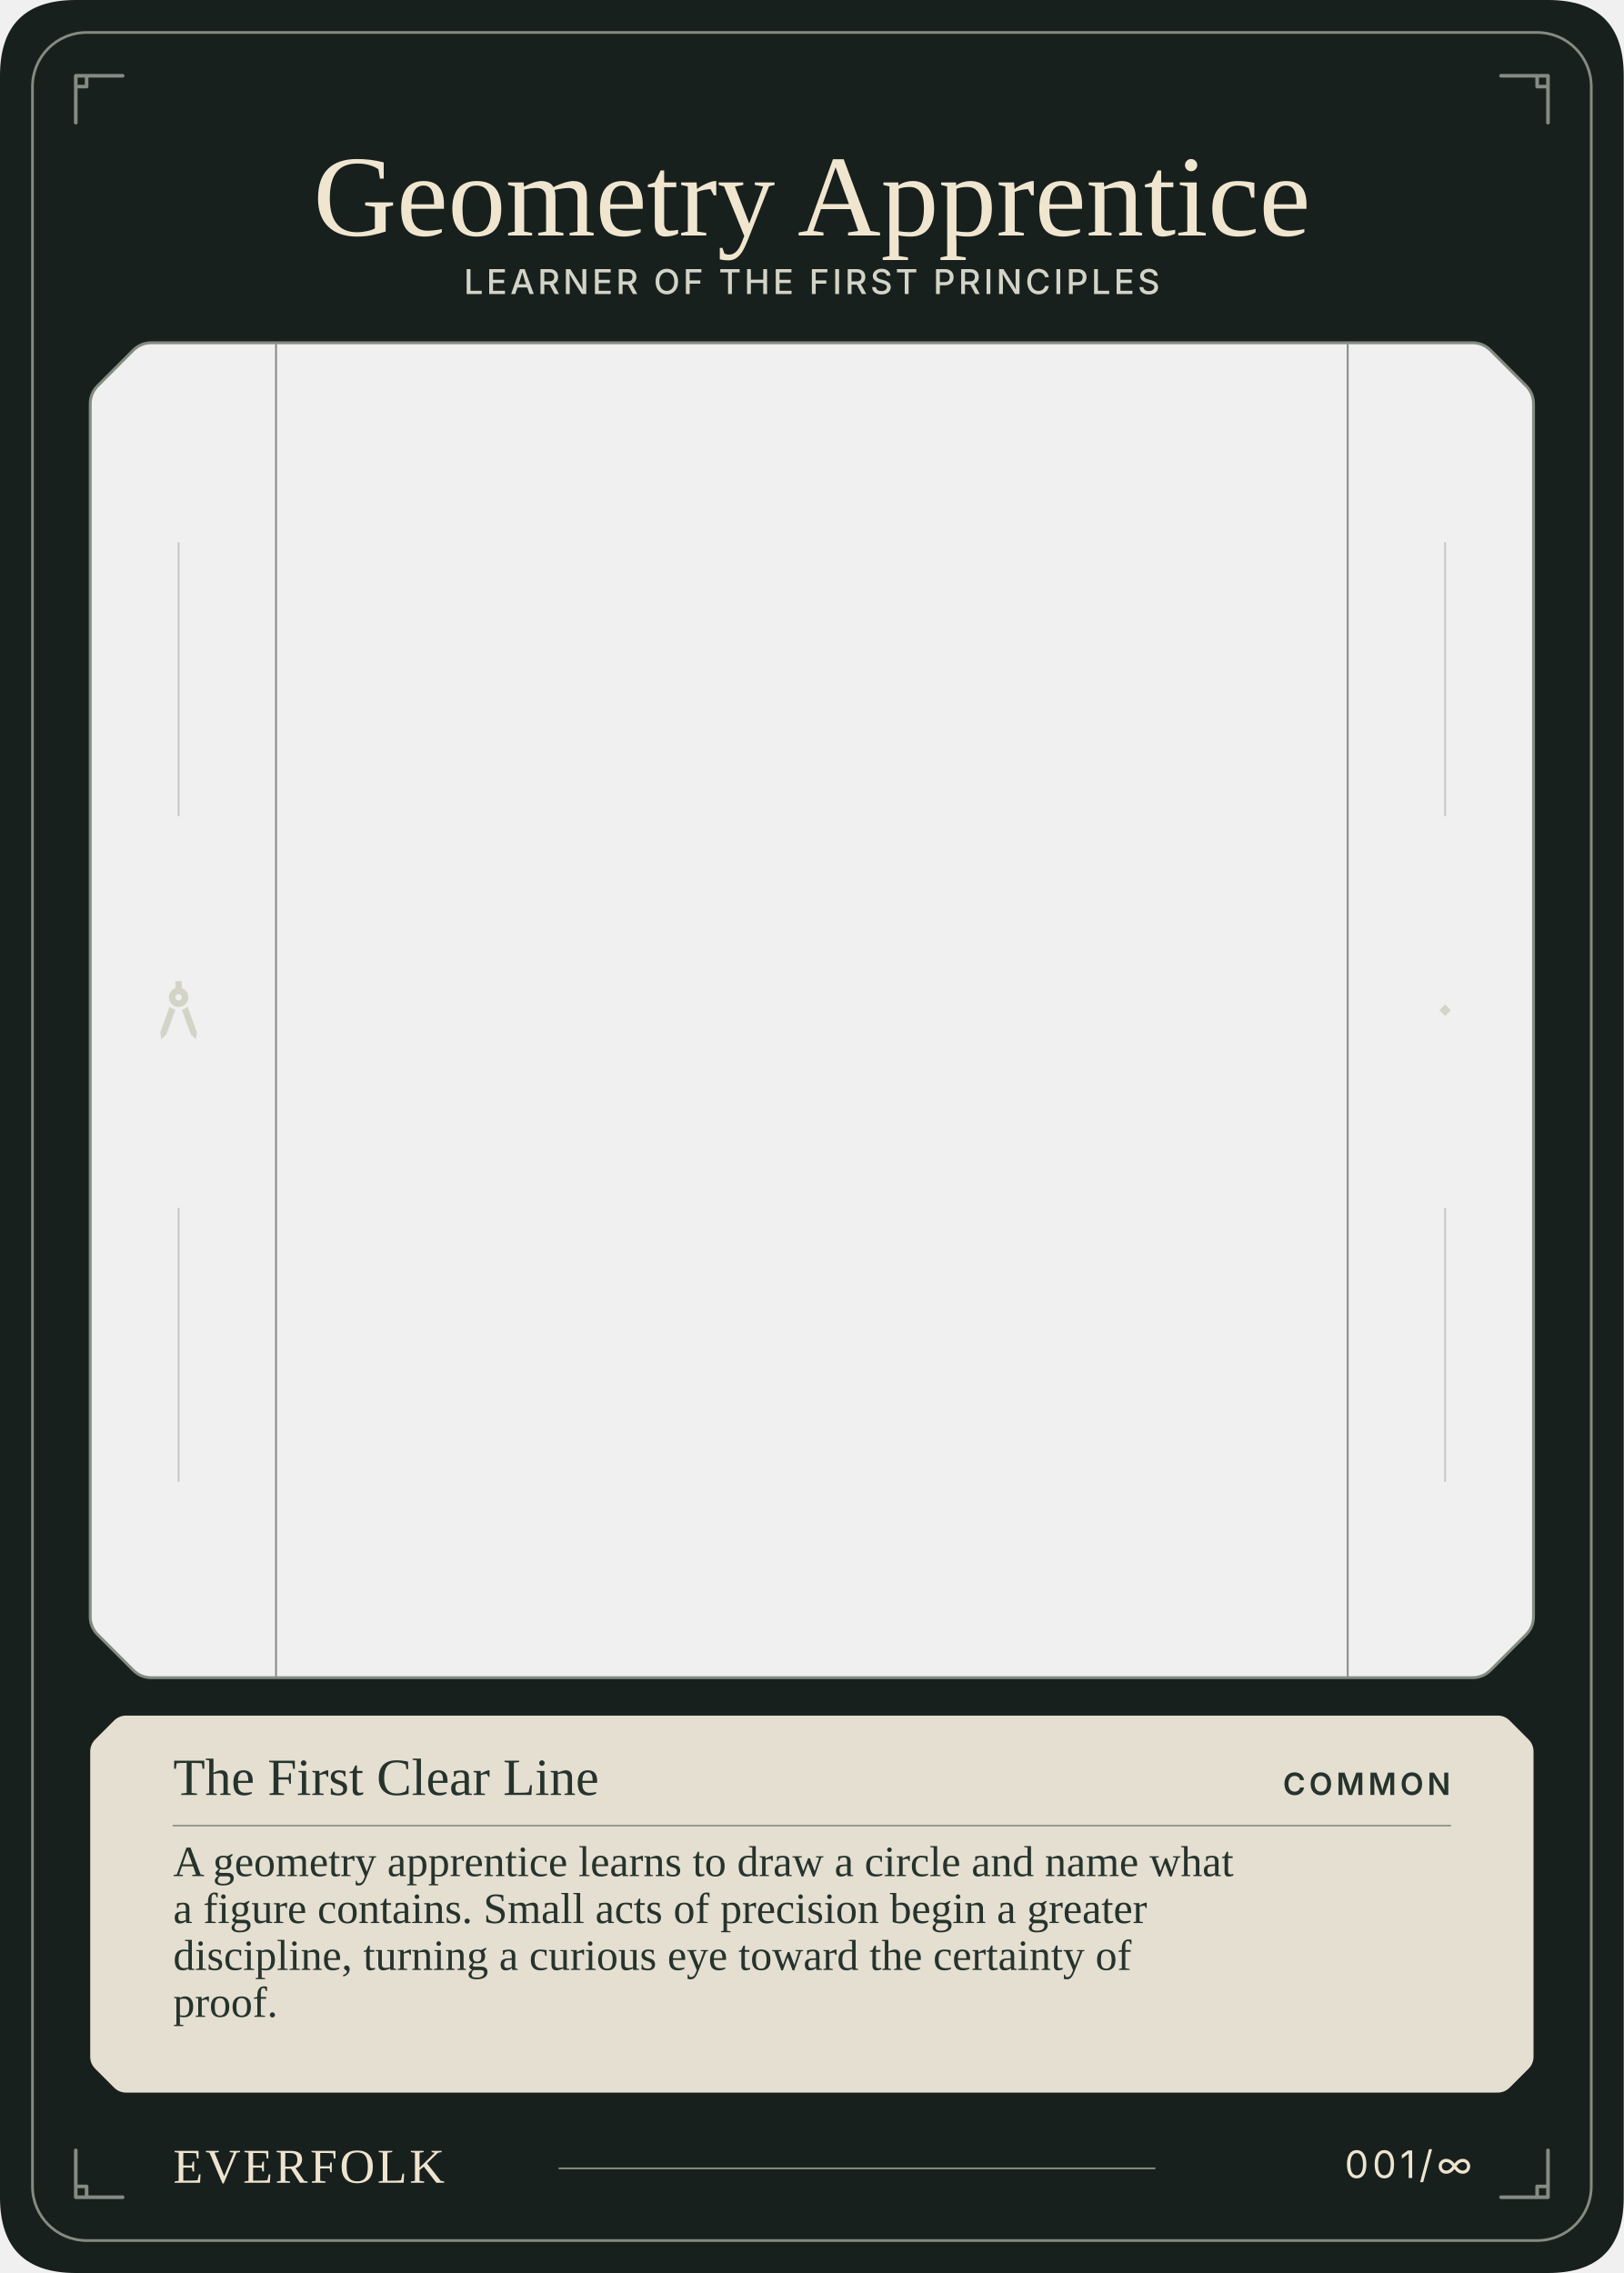
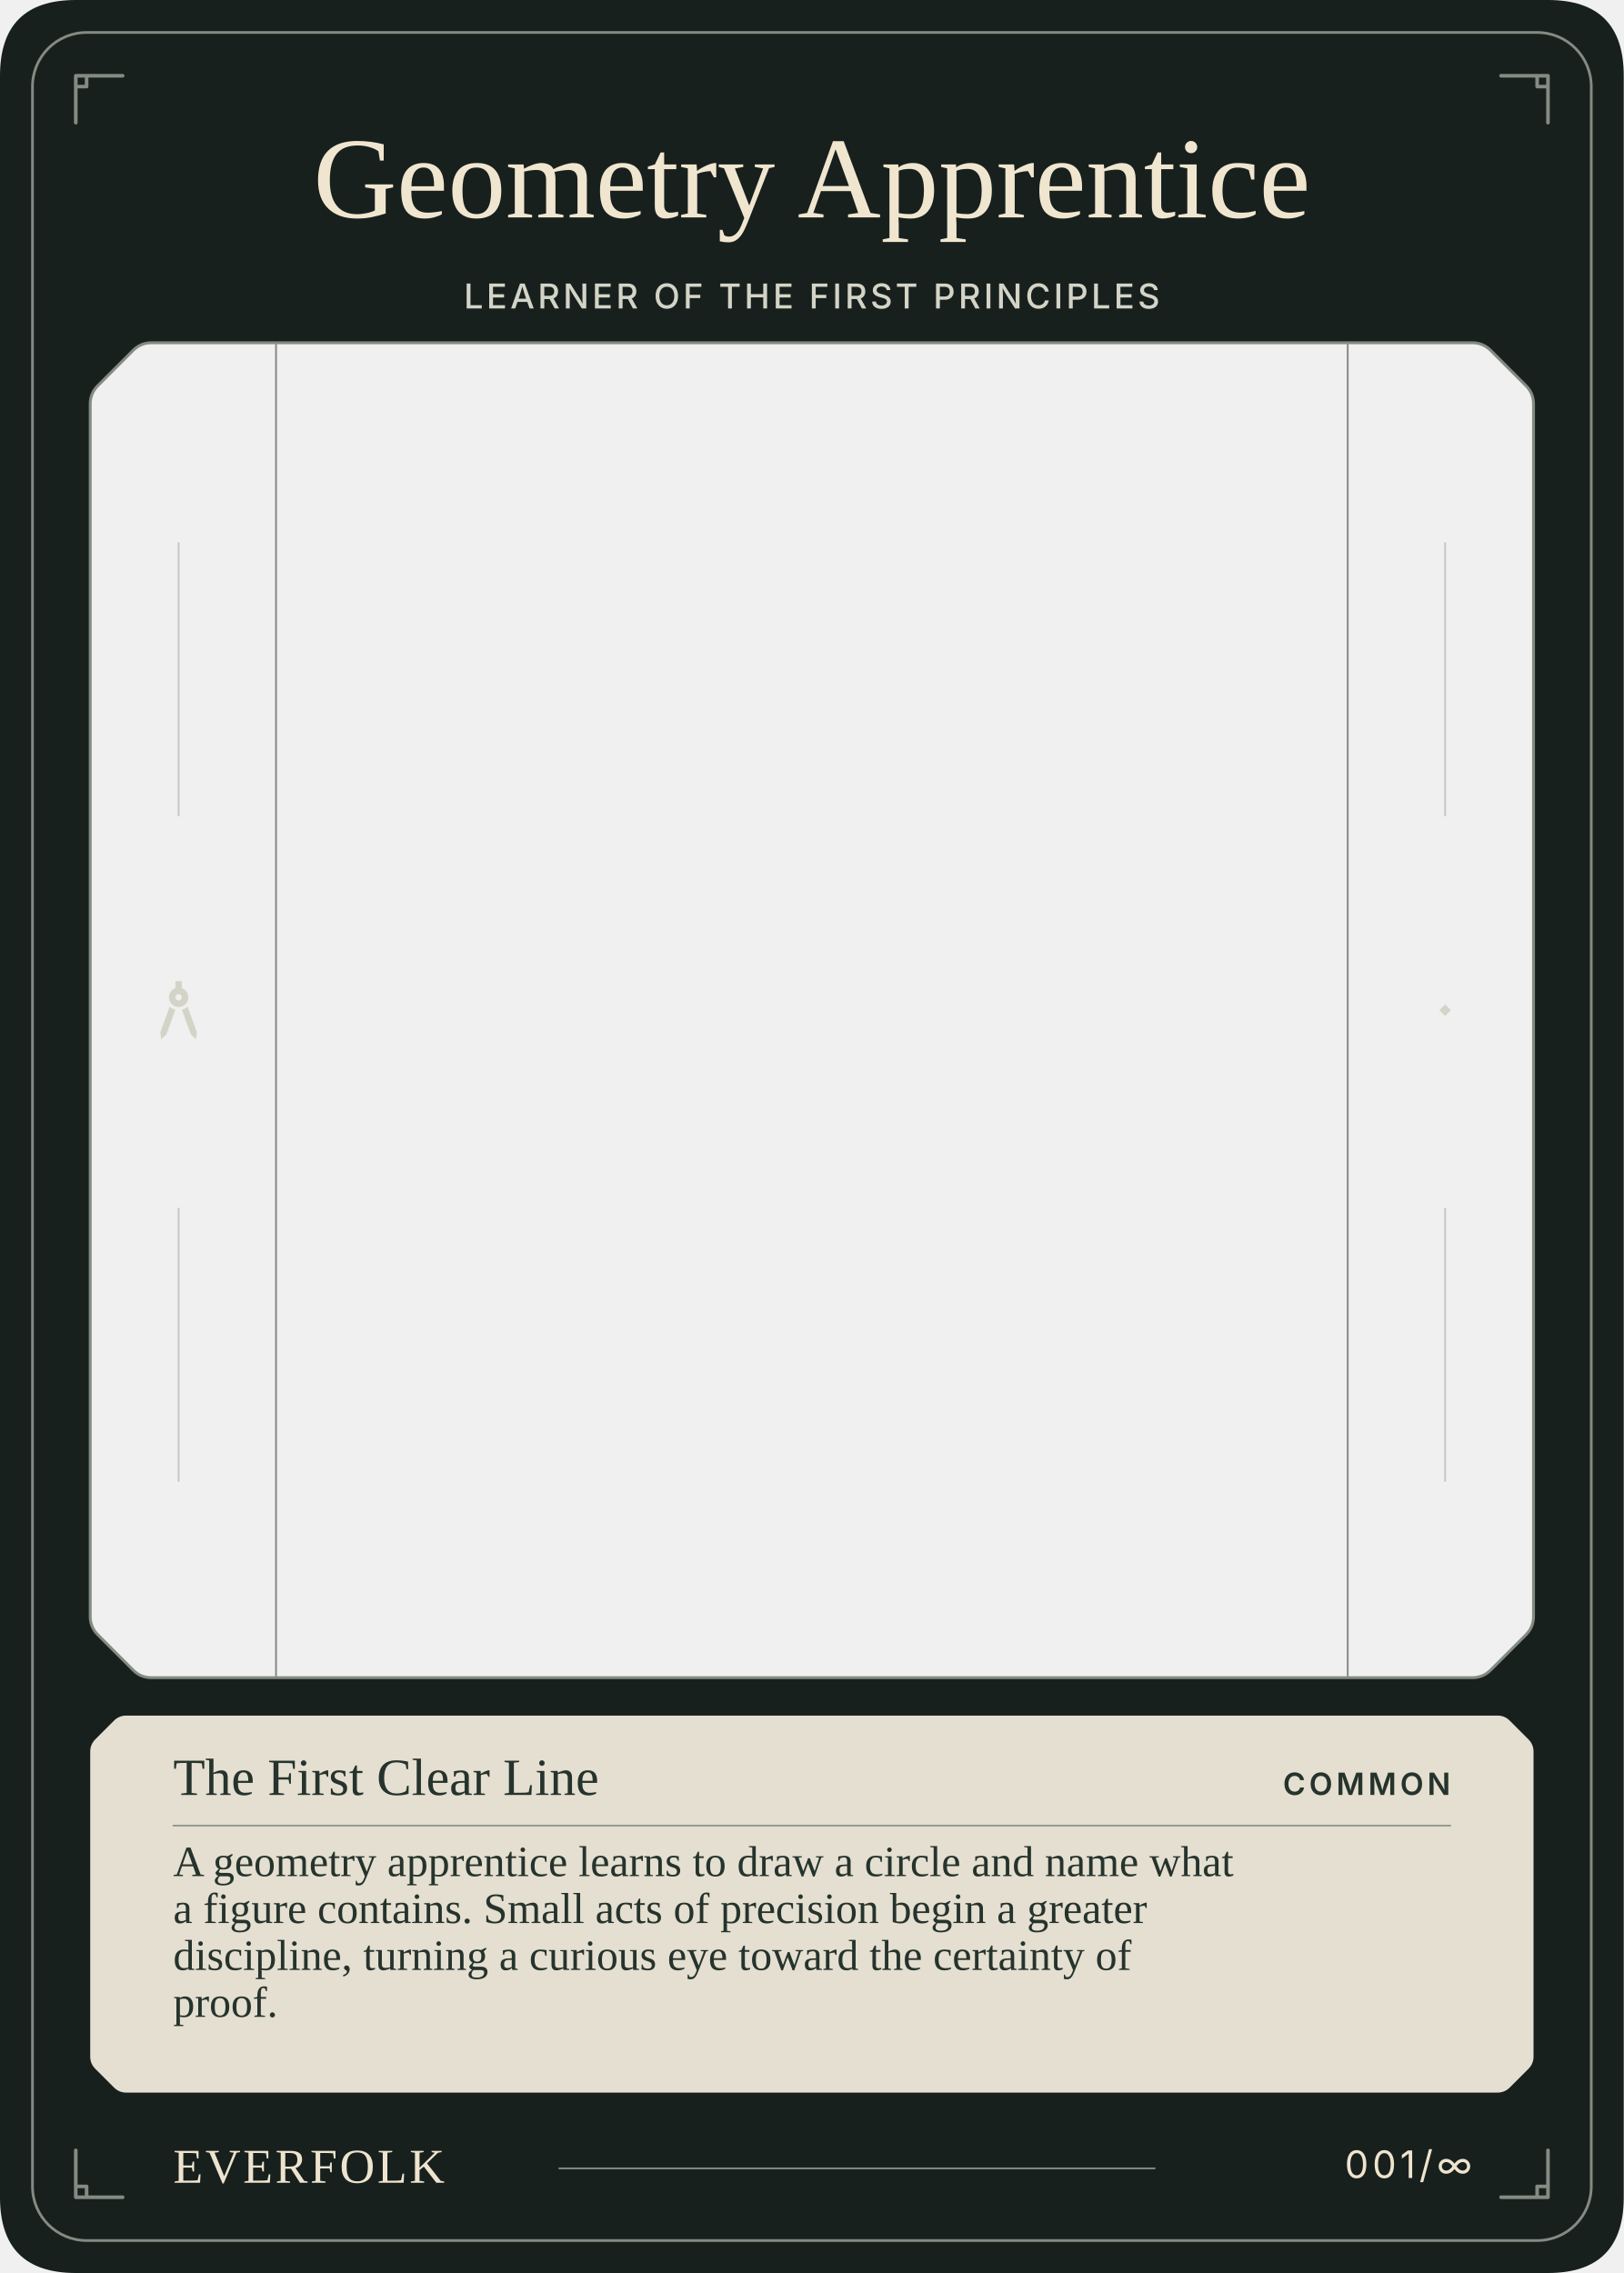
<svg xmlns="http://www.w3.org/2000/svg" width="900" height="1260" viewBox="0 0 900 1260">
  <defs>
    <clipPath id="Card_clip">
      <rect x="0" y="0" width="900" height="1260" rx="42" fill="white" stroke="none" stroke-width="1" />
    </clipPath>
    <clipPath id="Art_clip">
      <path d="M73.757 194.243Q78 190 84 190L816 190Q822 190 826.243 194.243L845.757 213.757Q850 218 850 224L850 896Q850 902 845.757 906.243L826.243 925.757Q822 930 816 930L84 930Q78 930 73.757 925.757L54.243 906.243Q50 902 50 896L50 224Q50 218 54.243 213.757Z" fill="white" stroke="none" stroke-width="1" stroke-linejoin="round" stroke-linecap="round" />
    </clipPath>
    <linearGradient id="Legend_top" x1="0" y1="0" x2="0" y2="240" gradientUnits="userSpaceOnUse">
      <stop offset="0" stop-color="#07110f" stop-opacity=".7" />
      <stop offset="1" stop-color="#07110f" stop-opacity="0" />
    </linearGradient>
    <linearGradient id="Legend_bottom" x1="0" y1="920" x2="0" y2="1260" gradientUnits="userSpaceOnUse">
      <stop offset="0" stop-color="#07110f" stop-opacity="0" />
      <stop offset=".25" stop-color="#07110f" stop-opacity=".78" />
      <stop offset="1" stop-color="#07110f" stop-opacity=".96" />
    </linearGradient>
    <radialGradient id="Aura">
      <stop offset="0" stop-color="#ffd56d" stop-opacity=".42" />
      <stop offset=".58" stop-color="#dbab44" stop-opacity=".13" />
      <stop offset="1" stop-color="#dbab44" stop-opacity="0" />
    </radialGradient>
    <linearGradient id="Gold" x1="0" y1="0" x2="0" y2="1">
      <stop offset="0" stop-color="#fff1bf" />
      <stop offset=".5" stop-color="#d8ac57" />
      <stop offset="1" stop-color="#ffdf8a" />
    </linearGradient>
  </defs>
  <g id="Standard_frame" data-name="COMMON / plain iron, single rule, square corner joints">
    <path d="M42 0H858Q900 0 900 42V1218Q900 1260 858 1260H42Q0 1260 0 1218V42Q0 0 42 0Z M73.757 194.243Q78 190 84 190L816 190Q822 190 826.243 194.243L845.757 213.757Q850 218 850 224L850 896Q850 902 845.757 906.243L826.243 925.757Q822 930 816 930L84 930Q78 930 73.757 925.757L54.243 906.243Q50 902 50 896L50 224Q50 218 54.243 213.757Z" fill="#18201e" stroke="none" stroke-width="0" stroke-linejoin="round" stroke-linecap="round" fill-rule="evenodd" />
    <rect x="18" y="18" width="864" height="1224" rx="30" fill="none" stroke="#838b82" stroke-width="1.5" />
    <g id="Rarity_corner_ornaments" data-name="Rarity / plain iron, single rule, square corner joints">
      <g transform="translate(42 42)">
        <path d="M0 26V0H26M6 0V6H0" fill="none" stroke="#838b82" stroke-width="2" stroke-linejoin="round" stroke-linecap="round" />
      </g>
      <g transform="translate(858 42) scale(-1 1)">
        <path d="M0 26V0H26M6 0V6H0" fill="none" stroke="#838b82" stroke-width="2" stroke-linejoin="round" stroke-linecap="round" />
      </g>
      <g transform="translate(42 1218) scale(1 -1)">
        <path d="M0 26V0H26M6 0V6H0" fill="none" stroke="#838b82" stroke-width="2" stroke-linejoin="round" stroke-linecap="round" />
      </g>
      <g transform="translate(858 1218) scale(-1 -1)">
        <path d="M0 26V0H26M6 0V6H0" fill="none" stroke="#838b82" stroke-width="2" stroke-linejoin="round" stroke-linecap="round" />
      </g>
    </g>
    <path d="M73.757 194.243Q78 190 84 190L816 190Q822 190 826.243 194.243L845.757 213.757Q850 218 850 224L850 896Q850 902 845.757 906.243L826.243 925.757Q822 930 816 930L84 930Q78 930 73.757 925.757L54.243 906.243Q50 902 50 896L50 224Q50 218 54.243 213.757Z" fill="none" stroke="#838b82" stroke-width="1.6" stroke-linejoin="round" stroke-linecap="round" />
    <path d="M63.172 953.828Q66 951 70 951L830 951Q834 951 836.828 953.828L847.172 964.172Q850 967 850 971L850 1140Q850 1144 847.172 1146.828L836.828 1157.172Q834 1160 830 1160L70 1160Q66 1160 63.172 1157.172L52.828 1146.828Q50 1144 50 1140L50 971Q50 967 52.828 964.172Z" fill="#e4dfd0" stroke="none" stroke-width="1" stroke-linejoin="round" stroke-linecap="round" />
    <path d="M96 1012L804 1012" fill="none" stroke="#838b82" stroke-width="0.8" stroke-linejoin="round" stroke-linecap="round" />
    <path d="M153 191L153 929" fill="none" stroke="#838b82" stroke-width="1" stroke-linejoin="round" stroke-linecap="round" />
    <path d="M747 191L747 929" fill="none" stroke="#838b82" stroke-width="1" stroke-linejoin="round" stroke-linecap="round" />
  </g>
  <g id="Portrait_inlay_ornaments" data-name="Portrait inlay / rank and figure emblems">
    <path d="M99 301L99 452" fill="none" stroke="#838b82" stroke-width="1" stroke-linejoin="round" stroke-linecap="round" opacity=".4" />
    <path d="M99 670L99 821" fill="none" stroke="#838b82" stroke-width="1" stroke-linejoin="round" stroke-linecap="round" opacity=".4" />
    <path d="M801 301L801 452" fill="none" stroke="#838b82" stroke-width="1" stroke-linejoin="round" stroke-linecap="round" opacity=".4" />
    <path d="M801 670L801 821" fill="none" stroke="#838b82" stroke-width="1" stroke-linejoin="round" stroke-linecap="round" opacity=".4" />
    <g id="Emblem_euclid" data-name="Figure emblem / euclid" transform="translate(77.5 538.5) scale(1.791667)">
      <g fill="#d3d4c7" transform="translate(0 0)">
        <g>
          <rect fill="none" height="24" width="24" />
        </g>
        <g>
          <g>
            <path d="M6.36,18.78L6.61,21l1.62-1.54l2.77-7.6c-0.68-0.17-1.28-0.51-1.77-0.98L6.36,18.78z" />
            <path d="M14.77,10.88c-0.49,0.47-1.1,0.81-1.77,0.98l2.77,7.6L17.39,21l0.26-2.22L14.77,10.88z" />
            <path d="M15,8c0-1.3-0.84-2.4-2-2.82V3h-2v2.18C9.84,5.6,9,6.7,9,8c0,1.66,1.34,3,3,3S15,9.66,15,8z M12,9c-0.55,0-1-0.45-1-1 c0-0.55,0.45-1,1-1s1,0.45,1,1C13,8.55,12.55,9,12,9z" />
          </g>
        </g>
      </g>
    </g>
    <g id="Rank_marks" data-name="Rarity / 1 rank marks">
      <path d="M801 556.8L804.2 560L801 563.2L797.8 560Z" fill="#d3d4c7" stroke="none" stroke-width="1" stroke-linejoin="round" stroke-linecap="round" />
    </g>
  </g>
  <g id="Card_text_live" data-name="Card / editable type">
-     <text id="Card_title_live" data-name="Card title live" x="450" y="130.52" font-family="Source Serif 4" font-size="64" font-weight="400" fill="#f0e6cf" text-anchor="middle">
-       <tspan x="450" y="130.52">Geometry Apprentice</tspan>
+     <text id="Card_title_live" data-name="Card title live" x="450" y="120.52" font-family="Source Serif 4" font-size="64" font-weight="400" fill="#f0e6cf" text-anchor="middle">
+       <tspan x="450" y="120.52">Geometry Apprentice</tspan>
    </text>
-     <text id="Card_subtitle_live" data-name="Card subtitle live" x="450" y="163" font-family="Inter" font-size="19" font-weight="500" fill="#d3d4c7" text-anchor="middle" letter-spacing="1.75">
-       <tspan x="450" y="163">LEARNER OF THE FIRST PRINCIPLES</tspan>
+     <text id="Card_subtitle_live" data-name="Card subtitle live" x="450" y="171" font-family="Inter" font-size="19" font-weight="500" fill="#d3d4c7" text-anchor="middle" letter-spacing="1.75">
+       <tspan x="450" y="171">LEARNER OF THE FIRST PRINCIPLES</tspan>
    </text>
    <text id="Biography_title_live" data-name="Biography title live" x="96" y="995" font-family="Source Serif 4" font-size="29" font-weight="400" fill="#26332d" text-anchor="start">
      <tspan x="96" y="995">The First Clear Line</tspan>
    </text>
    <text id="Biography_live" data-name="Biography / editable paragraph" font-family="Source Serif 4" font-size="24" fill="#26332d">
      <tspan x="96" y="1040">A geometry apprentice learns to draw a circle and name what</tspan>
      <tspan x="96" y="1066">a figure contains. Small acts of precision begin a greater</tspan>
      <tspan x="96" y="1092">discipline, turning a curious eye toward the certainty of</tspan>
      <tspan x="96" y="1118">proof.</tspan>
    </text>
    <text id="Rarity_live" data-name="Rarity live" x="804" y="995" font-family="Inter" font-size="17" font-weight="600" fill="#26332d" text-anchor="end" letter-spacing="2">
      <tspan x="804" y="995">COMMON</tspan>
    </text>
    <text id="Everfolk_brand_live" data-name="Everfolk brand live" x="96" y="1209.972" font-family="Source Serif 4" font-size="27" font-weight="400" fill="#eee4ce" text-anchor="start" letter-spacing="1.35">
      <tspan x="96" y="1209.972">EVERFOLK</tspan>
    </text>
    <text id="Edition_number_live" data-name="Edition number live" x="816" y="1207.344" font-family="Inter" font-size="21" font-weight="400" fill="#eee4ce" text-anchor="end" letter-spacing="2.1">
      <tspan x="816" y="1207.344">001/∞</tspan>
    </text>
  </g>
  <path d="M310 1202L640 1202" fill="none" stroke="#838b82" stroke-width="1" stroke-linejoin="round" stroke-linecap="round" />
</svg>
